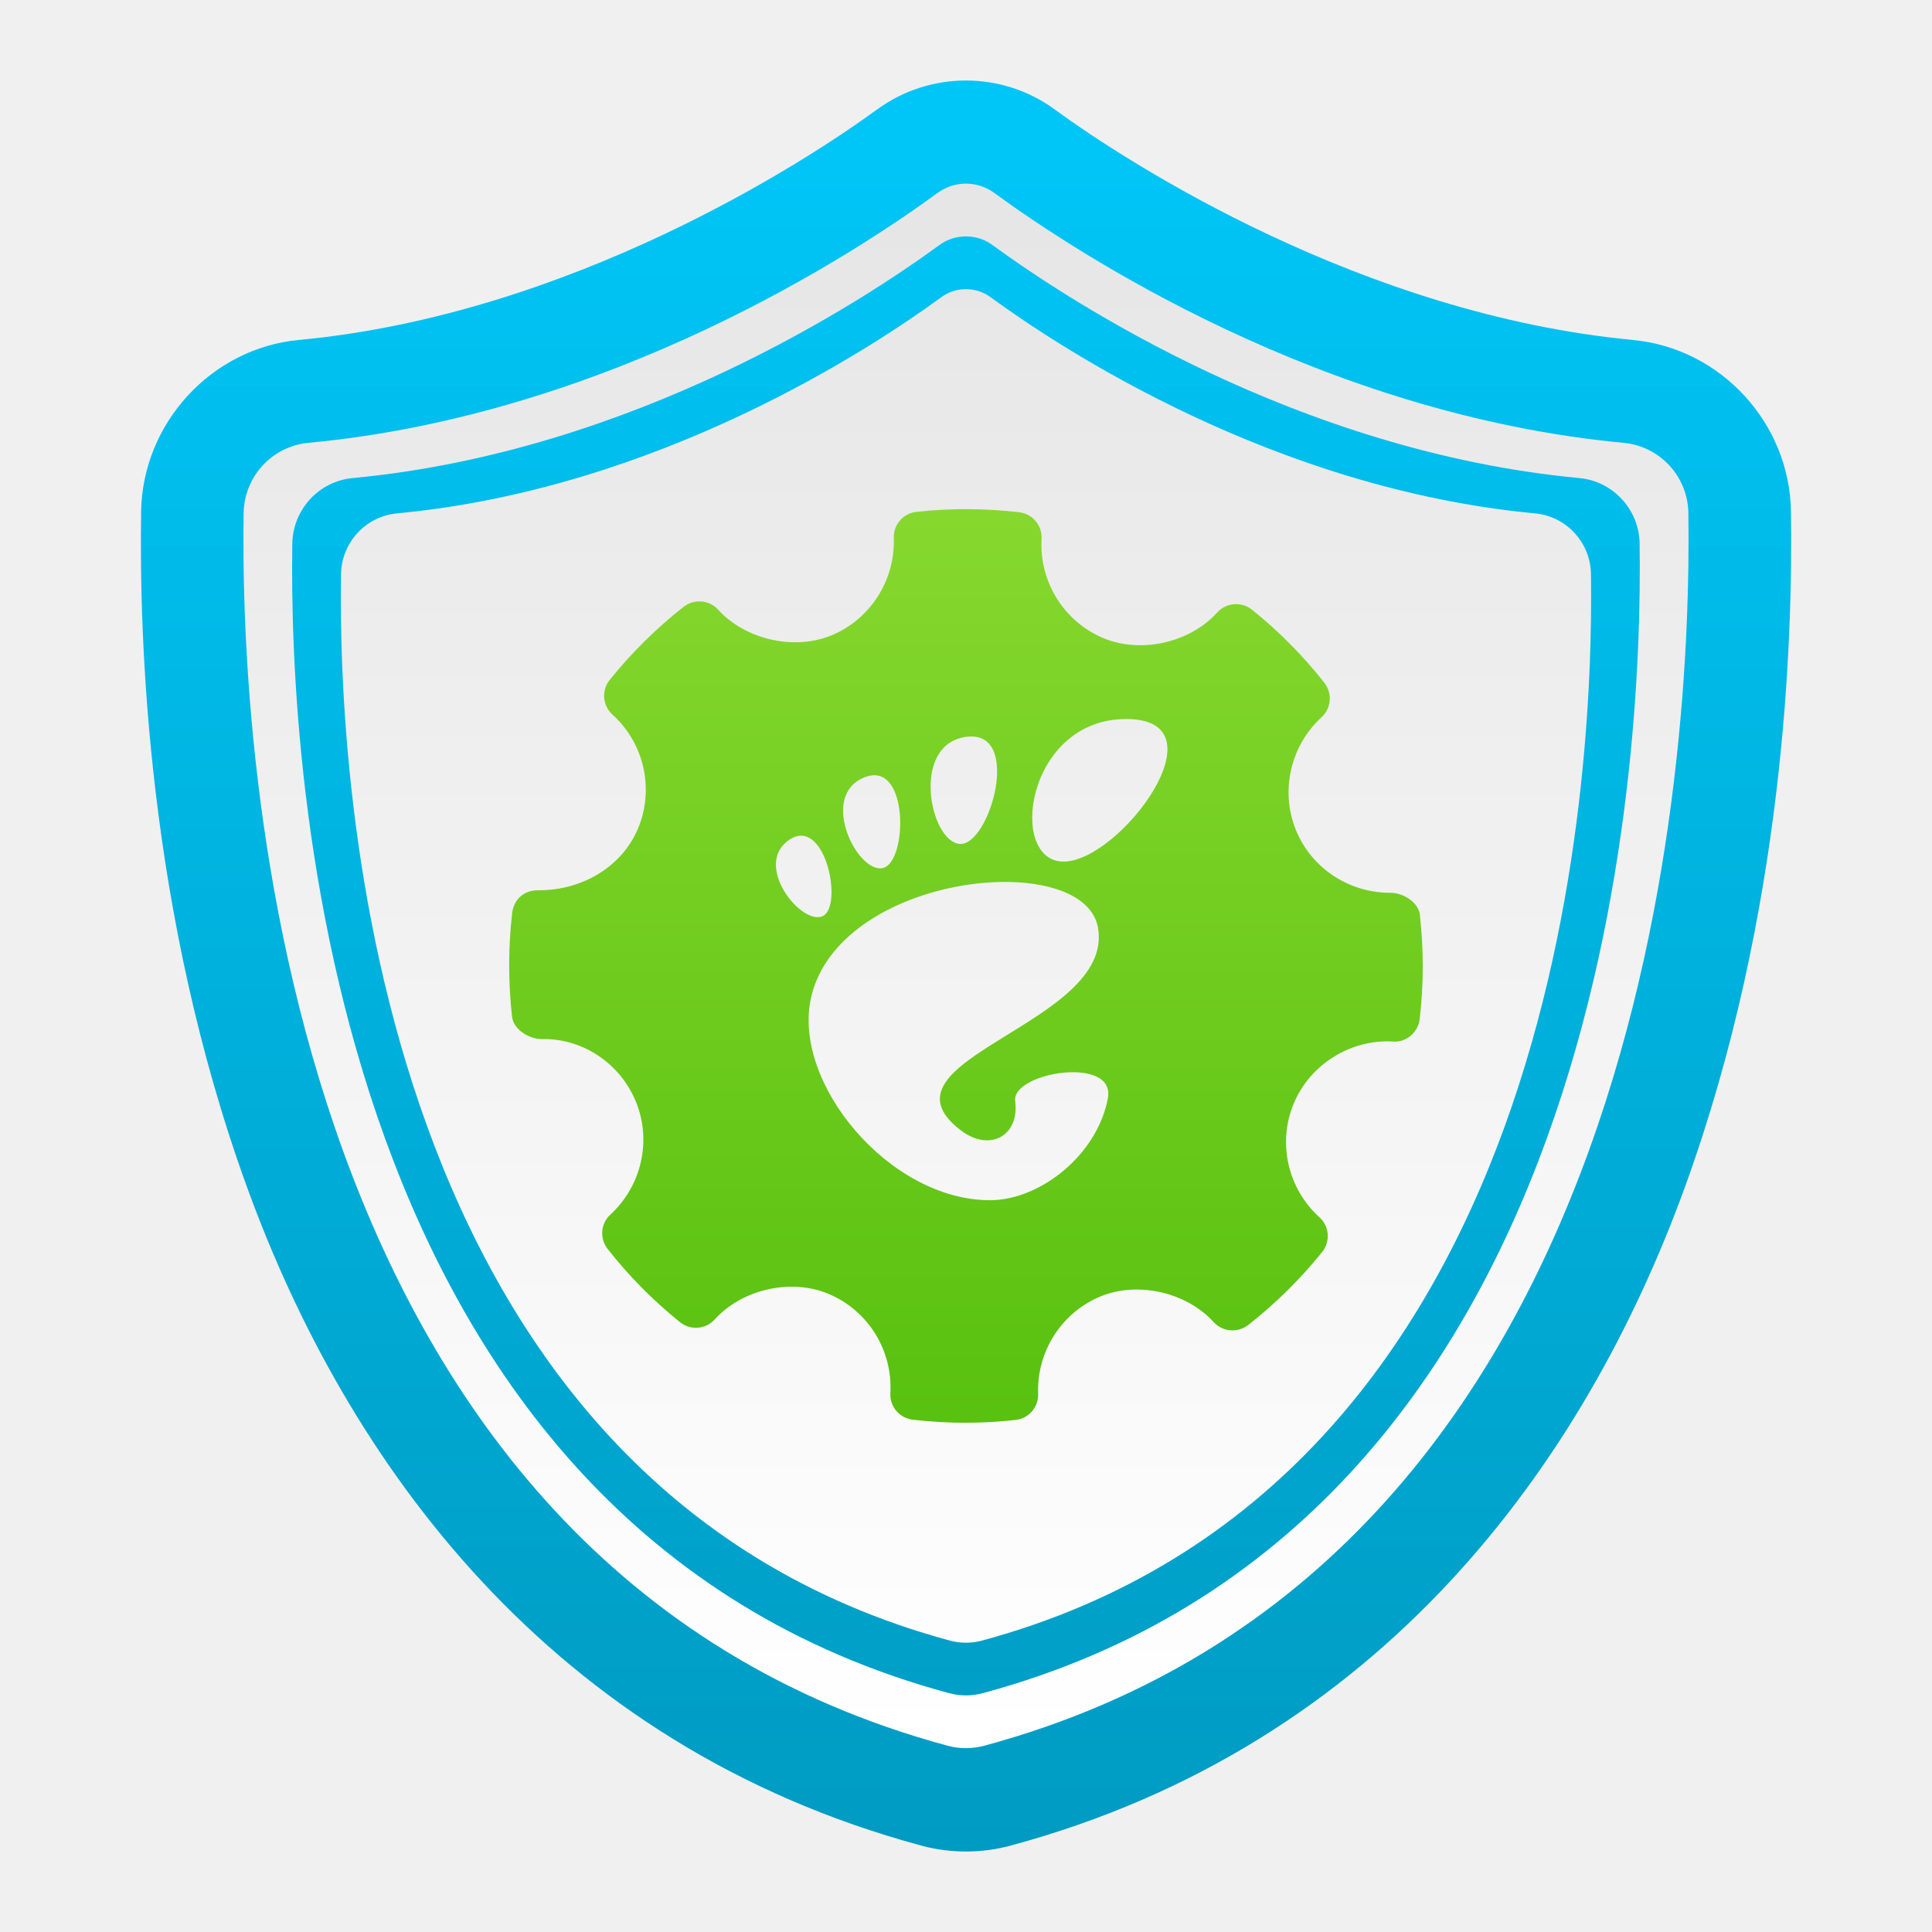
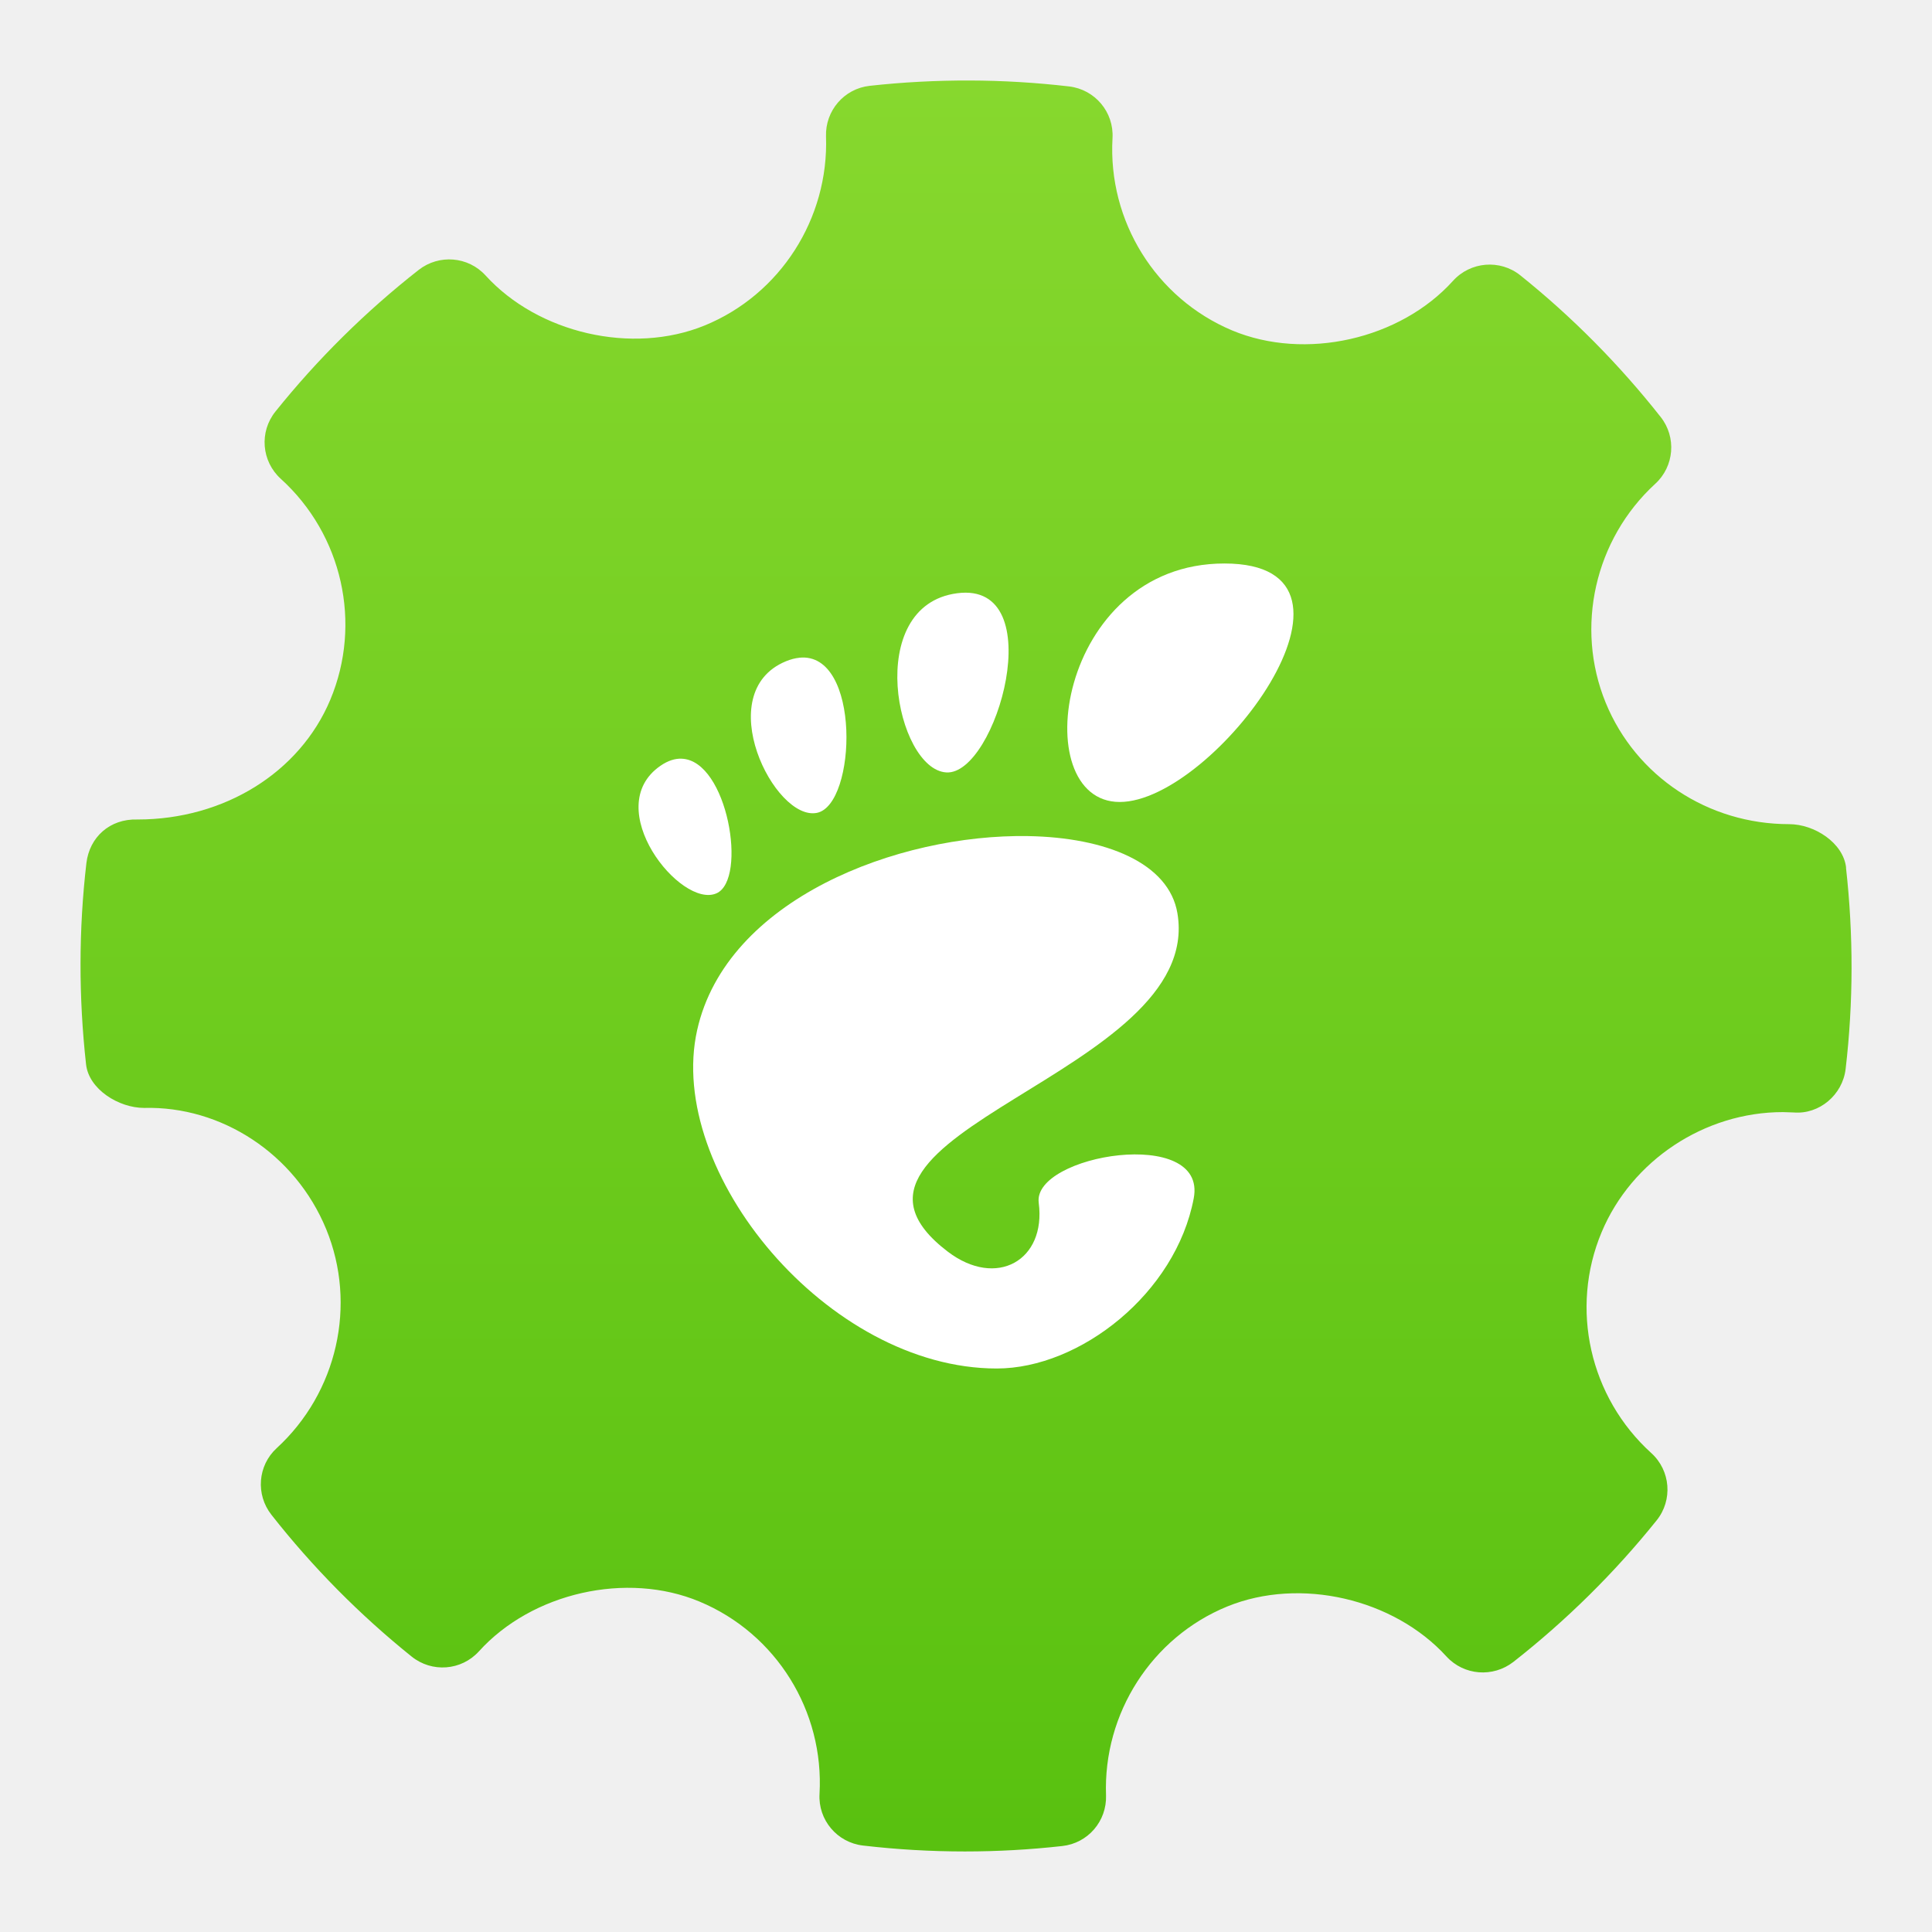
<svg xmlns="http://www.w3.org/2000/svg" xmlns:xlink="http://www.w3.org/1999/xlink" height="48" viewBox="0 0 48 48" width="48" version="1.1" id="svg29">
  <defs id="defs33">
    <linearGradient id="linearGradient982">
      <stop id="stop978" offset="0" style="stop-color:#59c110;stop-opacity:1" />
      <stop id="stop980" offset="1" style="stop-color:#87d82e;stop-opacity:1" />
    </linearGradient>
    <linearGradient id="linearGradient976">
      <stop id="stop972" offset="0" style="stop-color:#ff0f0f;stop-opacity:1" />
      <stop id="stop974" offset="1" style="stop-color:#ff4444;stop-opacity:1" />
-     </linearGradient>
-     <linearGradient id="linearGradient1099">
-       <stop style="stop-color:#ffffff;stop-opacity:1;" offset="0" id="stop1095" />
-       <stop style="stop-color:#e6e6e6;stop-opacity:1" offset="1" id="stop1097" />
    </linearGradient>
    <linearGradient id="linearGradient890">
      <stop style="stop-color:#f1f1f1;stop-opacity:1" offset="0" id="stop886" />
      <stop style="stop-color:#f9f9f9;stop-opacity:1" offset="1" id="stop888" />
    </linearGradient>
    <linearGradient id="linearGradient882">
      <stop style="stop-color:#ff0000;stop-opacity:1;" offset="0" id="stop878" />
      <stop style="stop-color:#ff4444;stop-opacity:1" offset="1" id="stop880" />
    </linearGradient>
    <linearGradient id="linearGradient874">
      <stop style="stop-color:#009bc2;stop-opacity:1" offset="0" id="stop870" />
      <stop style="stop-color:#00c6f7;stop-opacity:1" offset="1" id="stop872" />
    </linearGradient>
    <linearGradient xlink:href="#linearGradient874" id="linearGradient876" x1="9.78" y1="6.437" x2="19.787" y2="16.504" gradientUnits="userSpaceOnUse" gradientTransform="translate(-1.646649,-0.1911415)" />
    <linearGradient xlink:href="#linearGradient882" id="linearGradient884" x1="33.078" y1="34.337" x2="27.182" y2="27.722" gradientUnits="userSpaceOnUse" gradientTransform="translate(-1.646649,-0.1911415)" />
    <linearGradient xlink:href="#linearGradient890" id="linearGradient892" x1="23.874" y1="44.98" x2="23.874" y2="2.122" gradientUnits="userSpaceOnUse" gradientTransform="translate(-1.646649,-0.1911415)" />
    <linearGradient gradientTransform="translate(-419,-506.7111)" gradientUnits="userSpaceOnUse" x2="425.21" y2="513.95" x1="395.91" y1="525.26" id="a-3">
      <stop id="stop2-6" stop-color="#da4453" />
      <stop id="stop4-7" stop-color="#ff7336" offset="1" />
    </linearGradient>
    <linearGradient gradientUnits="userSpaceOnUse" x2="44" y2="33.75" x1="26.362" y1="44.09" id="b-5">
      <stop id="stop7-3" stop-color="#c0392b" />
      <stop id="stop9-5" stop-opacity="0" stop-color="#c0392b" offset="1" />
    </linearGradient>
    <linearGradient gradientUnits="userSpaceOnUse" x2="398.82" y2="528.52" x1="388.57" y1="519.85" id="c-6">
      <stop id="stop12-2" stop-color="#4d4d4d" />
      <stop id="stop14-9" stop-color="#31363b" offset="1" />
    </linearGradient>
    <linearGradient gradientUnits="userSpaceOnUse" x2="422.73" y2="537.95" x1="394.57" y1="509.8" id="d">
      <stop id="stop17" stop-color="#e5e7e8" />
      <stop id="stop19" stop-color="#dcdee0" offset="1" />
    </linearGradient>
    <linearGradient gradientTransform="matrix(0.70711,0.70711,-0.70711,0.70711,105.48,-635.29)" gradientUnits="userSpaceOnUse" x2="427.57" x1="389.57" id="e">
      <stop id="stop22" stop-color="#fcfcfc" />
      <stop id="stop24" stop-color="#eff0f1" offset="1" />
    </linearGradient>
    <linearGradient gradientTransform="translate(-444.7597,-516.3867)" x2="799.04" gradientUnits="userSpaceOnUse" y2="160.66" x1="771.7" y1="133.33" id="f" xlink:href="#d" />
    <linearGradient gradientTransform="matrix(0.49677,0,0,0.76923,-191.2566,-404.0266)" x2="0" gradientUnits="userSpaceOnUse" y2="528.8" y1="551.8" id="g">
      <stop id="stop28" stop-color="#c6cdd1" />
      <stop id="stop30" stop-color="#e0e5e7" offset="1" />
    </linearGradient>
    <linearGradient gradientTransform="matrix(0.61141,0,0,0.76923,-238.9066,-386.3366)" x2="0" gradientUnits="userSpaceOnUse" y2="505.8" y1="557.8" id="h">
      <stop id="stop33" stop-color="#42a603" />
      <stop id="stop35" stop-color="#78da06" offset="1" />
    </linearGradient>
    <linearGradient gradientTransform="matrix(1.5625 0 0 1.53847-227.95-292.82)" gradientUnits="userSpaceOnUse" x2="400.57" x1="398.57" id="i">
      <stop id="stop38" stop-color="#faae2a" />
      <stop id="stop40" stop-color="#ffc35a" offset="1" />
    </linearGradient>
    <linearGradient gradientTransform="matrix(1.5625,0,0,1.53847,-604.3966,-793.8766)" x2="400.57" gradientUnits="userSpaceOnUse" x1="398.57" id="j" xlink:href="#i" />
    <linearGradient gradientTransform="matrix(1.158063,0,0,1.438346,-439.4245,-734.1751)" gradientUnits="userSpaceOnUse" x2="390.65" y2="529.73" x1="410.5" y1="539.88" id="k">
      <stop id="stop44" stop-color="#bcfd93" />
      <stop id="stop46" stop-color="#fafff5" offset="1" />
    </linearGradient>
    <linearGradient gradientTransform="matrix(1,0,0,1.044059,7.999994,-1.176223)" gradientUnits="userSpaceOnUse" x2="34.19" y2="54.612" x1="14.187" y1="34.612" id="l">
      <stop id="stop49" stop-color="#383e51" />
      <stop id="stop51" stop-opacity="0" stop-color="#655c6f" offset="1" />
    </linearGradient>
    <linearGradient gradientTransform="matrix(0.61141,0,0,0.76923,-238.9066,-386.3366)" x2="0" gradientUnits="userSpaceOnUse" y2="505.8" y1="557.8" id="h-7">
      <stop id="stop33-5" stop-color="#42a603" />
      <stop id="stop35-3" stop-color="#78da06" offset="1" />
    </linearGradient>
    <linearGradient gradientTransform="matrix(0.49677,0,0,0.76923,-191.2566,-404.0266)" x2="0" gradientUnits="userSpaceOnUse" y2="528.8" y1="551.8" id="g-5">
      <stop id="stop28-6" stop-color="#c6cdd1" />
      <stop id="stop30-2" stop-color="#e0e5e7" offset="1" />
    </linearGradient>
    <linearGradient gradientTransform="matrix(1.5625,0,0,1.53847,-227.95,-292.82)" gradientUnits="userSpaceOnUse" x2="400.57" x1="398.57" id="i-9">
      <stop id="stop38-1" stop-color="#faae2a" />
      <stop id="stop40-2" stop-color="#ffc35a" offset="1" />
    </linearGradient>
    <linearGradient gradientTransform="matrix(1.5625,0,0,1.53847,-604.3966,-793.8766)" x2="400.57" gradientUnits="userSpaceOnUse" x1="398.57" id="j-7" xlink:href="#i-9" />
    <linearGradient gradientTransform="matrix(1.5625,0,0,1.53847,-227.95,-292.82)" gradientUnits="userSpaceOnUse" x2="400.57" x1="398.57" id="linearGradient1040">
      <stop id="stop1036" stop-color="#faae2a" />
      <stop id="stop1038" stop-color="#ffc35a" offset="1" />
    </linearGradient>
    <linearGradient gradientTransform="matrix(0.61141,0,0,0.8031214,-229.65,-403.2224)" x2="0" gradientUnits="userSpaceOnUse" y2="505.8" y1="557.8" id="h-7-6">
      <stop id="stop33-5-1" stop-color="#42a603" />
      <stop id="stop35-3-8" stop-color="#78da06" offset="1" />
    </linearGradient>
    <linearGradient gradientTransform="matrix(0.49677,0,0,0.8031214,-182,-421.6918)" x2="0" gradientUnits="userSpaceOnUse" y2="528.8" y1="551.8" id="g-5-7">
      <stop id="stop28-6-9" stop-color="#c6cdd1" />
      <stop id="stop30-2-2" stop-color="#e0e5e7" offset="1" />
    </linearGradient>
    <linearGradient gradientTransform="matrix(1.5625,0,0,1.53847,-227.95,-292.82)" gradientUnits="userSpaceOnUse" x2="400.57" x1="398.57" id="i-9-0">
      <stop id="stop38-1-2" stop-color="#faae2a" />
      <stop id="stop40-2-3" stop-color="#ffc35a" offset="1" />
    </linearGradient>
    <linearGradient gradientTransform="matrix(1.5625,0,0,1.606253,-595.14,-828.7182)" x2="400.57" gradientUnits="userSpaceOnUse" x1="398.57" id="j-7-7" xlink:href="#i-9-0" />
    <linearGradient gradientTransform="matrix(1.5625,0,0,1.53847,-227.95,-292.82)" gradientUnits="userSpaceOnUse" x2="400.57" x1="398.57" id="linearGradient1181">
      <stop id="stop1177" stop-color="#faae2a" />
      <stop id="stop1179" stop-color="#ffc35a" offset="1" />
    </linearGradient>
    <linearGradient xlink:href="#linearGradient4793" id="linearGradient2100" x1="24" y1="46" x2="23.179" y2="14.593" gradientUnits="userSpaceOnUse" gradientTransform="matrix(1,0,0,0.9980976,-41.62987,-1.174677)" />
    <linearGradient id="linearGradient4793">
      <stop style="stop-color:#54b60f;stop-opacity:1" offset="0" id="stop4795" />
      <stop style="stop-color:#92dc41;stop-opacity:1" offset="1" id="stop4797" />
    </linearGradient>
-     <linearGradient xlink:href="#linearGradient874" id="linearGradient1093" x1="74.552" y1="58.871" x2="74.552" y2="16.201" gradientUnits="userSpaceOnUse" gradientTransform="translate(-51.66111,-13.01699)" />
-     <linearGradient xlink:href="#linearGradient1099" id="linearGradient1101" x1="75.523" y1="56.268" x2="75.523" y2="18.427" gradientUnits="userSpaceOnUse" gradientTransform="translate(-51.66111,-13.01699)" />
-     <linearGradient xlink:href="#linearGradient982" id="linearGradient920" x1="24.129" y1="36.973" x2="24.129" y2="10.769" gradientUnits="userSpaceOnUse" gradientTransform="matrix(0.8594411,0,0,0.8594411,3.37336,3.37309)" />
-     <linearGradient xlink:href="#b" id="linearGradient964" gradientUnits="userSpaceOnUse" gradientTransform="translate(-525.9997,-513.8319)" x1="350.066" y1="547.074" x2="350.066" y2="499.074" />
+     <linearGradient id="linearGradient1036" gradientUnits="userSpaceOnUse" x1="350.066" x2="350.066" y1="547.074" y2="499.074" gradientTransform="translate(-483.419,-513.8319)">
+       <stop offset="0" stop-color="#3889e9" id="stop7-36" />
+       <stop offset="1" stop-color="#5ea5fb" id="stop9-7" />
+     </linearGradient>
+     <linearGradient xlink:href="#linearGradient982" id="linearGradient920" x1="24.129" y1="36.973" x2="24.129" y2="10.769" gradientUnits="userSpaceOnUse" gradientTransform="matrix(1.66606,0,0,1.66606,-15.9848,-15.9816)" />
+     <linearGradient xlink:href="#b" id="linearGradient964" gradientUnits="userSpaceOnUse" gradientTransform="translate(-527.4793,-508.6373)" x1="350.066" y1="547.074" x2="350.066" y2="499.074" />
+     <linearGradient y2="499.074" x2="350.066" y1="547.074" x1="350.066" gradientTransform="translate(-484.8986,-508.6373)" gradientUnits="userSpaceOnUse" id="linearGradient998" xlink:href="#b" />
  </defs>
  <linearGradient id="a" gradientUnits="userSpaceOnUse" x1="410.445" x2="410.445" y1="544.124" y2="504.273" gradientTransform="translate(-431.7579,-500.815)">
    <stop offset="0" stop-color="#97a9b1" id="stop2" />
    <stop offset="1" stop-color="#cfdce1" id="stop4" />
  </linearGradient>
  <linearGradient id="b" gradientUnits="userSpaceOnUse" x1="350.066" x2="350.066" y1="547.074" y2="499.074" gradientTransform="translate(-483.419,-513.8319)">
    <stop offset="0" stop-color="#3889e9" id="stop7" />
    <stop offset="1" stop-color="#5ea5fb" id="stop9" />
  </linearGradient>
  <linearGradient id="c" gradientTransform="matrix(0.8253631,0,0,0.825326,4.19103,4.189914)" gradientUnits="userSpaceOnUse" x1="23.527" x2="24.064" y1="39.176" y2="8">
    <stop offset="0" stop-color="#1d1e1e" id="stop12" style="stop-color:#009ec6;stop-opacity:1" />
    <stop offset="1" stop-color="#44484c" id="stop14" style="stop-color:#00c1f1;stop-opacity:1" />
  </linearGradient>
-   <circle style="fill:url(#b)" id="circle21" r="0" cy="9.242" cx="-131.638" />
-   <g id="layer2" style="display:inline" transform="translate(1.016859,-14.03394)" />
-   <g id="layer1" style="display:inline" transform="translate(1.016859,-14.03394)" />
-   <path style="color:#000000;font-style:normal;font-variant:normal;font-weight:normal;font-stretch:normal;font-size:medium;line-height:normal;font-family:sans-serif;font-variant-ligatures:normal;font-variant-position:normal;font-variant-caps:normal;font-variant-numeric:normal;font-variant-alternates:normal;font-feature-settings:normal;text-indent:0;text-align:start;text-decoration:none;text-decoration-line:none;text-decoration-style:solid;text-decoration-color:#000000;letter-spacing:normal;word-spacing:normal;text-transform:none;writing-mode:lr-tb;direction:ltr;text-orientation:mixed;dominant-baseline:auto;baseline-shift:baseline;text-anchor:start;white-space:normal;shape-padding:0;clip-rule:nonzero;display:inline;overflow:visible;visibility:visible;opacity:1;isolation:auto;mix-blend-mode:normal;color-interpolation:sRGB;color-interpolation-filters:linearRGB;solid-color:#000000;solid-opacity:1;vector-effect:none;fill:url(#linearGradient1093);fill-opacity:1.0;fill-rule:nonzero;stroke:none;stroke-width:5.114;stroke-linecap:butt;stroke-linejoin:miter;stroke-miterlimit:4;stroke-dasharray:none;stroke-dashoffset:0;stroke-opacity:1;color-rendering:auto;image-rendering:auto;shape-rendering:auto;text-rendering:auto;enable-background:accumulate" d="m 23.998,2 c -0.776,0 -1.551,0.24 -2.205,0.719 v -0.002 C 19.979,4.045 14.156,7.813 7.426,8.446 5.256,8.649 3.544,10.508 3.506,12.704 v 0.002 0.004 c -0.048,3.155 0.147,9.942 2.629,16.779 2.481,6.836 7.525,13.872 16.753,16.364 l 0.002,0.002 h 0.002 c 0.725,0.194 1.488,0.194 2.213,0 h 0.002 l 0.002,-0.002 c 9.228,-2.49 14.271,-9.526 16.753,-16.362 2.481,-6.835 2.68,-13.621 2.634,-16.775 -0.029,-2.21 -1.752,-4.066 -3.922,-4.268 l -0.003,-0.002 C 33.844,7.811 28.029,4.052 26.204,2.719 25.551,2.24 24.774,2 23.998,2 Z" id="path983" />
-   <path style="fill:url(#linearGradient1101);fill-opacity:1;stroke-width:0.376" d="M 23.998 4.562 C 23.75 4.562 23.502 4.64 23.291 4.795 C 21.278 6.269 15.16 10.297 7.664 11.002 C 6.762 11.085 6.068 11.837 6.053 12.748 C 5.962 18.694 6.912 38.881 23.547 43.373 C 23.842 43.452 24.154 43.452 24.449 43.373 C 41.084 38.885 42.034 18.694 41.947 12.748 C 41.935 11.837 41.238 11.085 40.336 11.002 C 32.84 10.297 26.722 6.269 24.705 4.795 C 24.494 4.64 24.246 4.562 23.998 4.562 z M 23.998 5.873 C 24.229 5.873 24.462 5.944 24.658 6.088 C 26.539 7.462 32.243 11.219 39.234 11.877 C 40.076 11.955 40.725 12.658 40.736 13.508 C 40.817 19.053 39.932 37.881 24.418 42.066 C 24.142 42.14 23.854 42.14 23.578 42.066 C 8.064 37.877 7.177 19.053 7.262 13.508 C 7.276 12.658 7.924 11.955 8.766 11.877 C 15.757 11.219 21.461 7.462 23.338 6.088 C 23.534 5.944 23.767 5.873 23.998 5.873 z M 23.998 7.184 C 23.783 7.184 23.569 7.249 23.387 7.383 C 21.645 8.658 16.353 12.144 9.867 12.754 C 9.087 12.826 8.486 13.477 8.473 14.266 C 8.394 19.41 9.215 36.875 23.607 40.762 C 23.863 40.83 24.133 40.83 24.389 40.762 C 38.781 36.879 39.602 19.41 39.527 14.266 C 39.517 13.477 38.913 12.826 38.133 12.754 C 31.647 12.144 26.354 8.658 24.609 7.383 C 24.427 7.249 24.213 7.184 23.998 7.184 z " id="path977" />
-   <g id="layer2-3" style="display:inline" transform="matrix(0.8784874,0,0,0.8851028,2.976204,2.675823)" />
-   <g id="layer1-6" style="display:inline" transform="matrix(0.8784874,0,0,0.8851028,2.976204,2.675823)" />
-   <path style="clip-rule:evenodd;fill:url(#linearGradient920);fill-opacity:1.0;fill-rule:evenodd;stroke-width:0.934" id="path25" d="m 24.045,12.649 c -0.426,-7.54e-4 -0.854,0.021 -1.279,0.068 -0.329,0.036 -0.572,0.32 -0.56,0.649 0.037,1.052 -0.587,2.026 -1.555,2.422 -0.928,0.379 -2.134,0.101 -2.809,-0.641 -0.223,-0.245 -0.597,-0.274 -0.857,-0.071 -0.68,0.534 -1.299,1.146 -1.837,1.816 -0.21,0.261 -0.178,0.637 0.068,0.861 0.79,0.715 1.045,1.854 0.635,2.832 -0.392,0.933 -1.361,1.534 -2.47,1.534 -0.36,-0.012 -0.616,0.23 -0.655,0.557 -0.1,0.853 -0.1,1.721 -0.005,2.581 0.036,0.32 0.419,0.559 0.744,0.559 0.988,-0.025 1.936,0.586 2.334,1.555 0.397,0.967 0.141,2.094 -0.635,2.806 -0.243,0.223 -0.271,0.596 -0.066,0.855 0.527,0.672 1.132,1.282 1.795,1.816 0.26,0.21 0.637,0.182 0.863,-0.066 0.679,-0.751 1.894,-1.029 2.829,-0.636 0.98,0.41 1.596,1.4 1.536,2.464 -0.02,0.334 0.226,0.624 0.557,0.662 0.434,0.051 0.869,0.076 1.306,0.076 0.415,0 0.832,-0.023 1.248,-0.07 0.329,-0.036 0.572,-0.319 0.56,-0.649 -0.038,-1.052 0.587,-2.025 1.553,-2.421 0.934,-0.381 2.135,-0.101 2.81,0.641 0.224,0.244 0.595,0.272 0.857,0.07 0.679,-0.532 1.297,-1.142 1.837,-1.814 0.209,-0.26 0.18,-0.639 -0.068,-0.863 -0.79,-0.715 -1.047,-1.853 -0.636,-2.831 0.386,-0.92 1.319,-1.539 2.323,-1.539 l 0.141,0.005 c 0.325,0.027 0.624,-0.225 0.663,-0.557 0.1,-0.853 0.101,-1.721 0.005,-2.581 h 0.002 c -0.036,-0.319 -0.408,-0.557 -0.73,-0.557 -1.04,0 -1.964,-0.612 -2.351,-1.556 -0.395,-0.967 -0.14,-2.095 0.635,-2.806 0.244,-0.223 0.274,-0.597 0.07,-0.857 -0.532,-0.676 -1.138,-1.287 -1.799,-1.816 -0.259,-0.208 -0.639,-0.177 -0.863,0.071 -0.677,0.749 -1.892,1.027 -2.831,0.635 -0.977,-0.411 -1.593,-1.401 -1.533,-2.464 0.02,-0.334 -0.224,-0.625 -0.557,-0.663 -0.424,-0.049 -0.849,-0.075 -1.275,-0.076 z m 3.934,5.215 c 2.487,0 -0.156,3.542 -1.555,3.542 -1.399,0 -0.933,-3.542 1.555,-3.542 z m -3.968,0.442 c 1.4,-0.182 0.582,2.707 -0.163,2.661 -0.745,-0.045 -1.237,-2.48 0.163,-2.661 z m -2.346,0.958 c 0.921,-0.098 0.854,2.183 0.263,2.304 -0.63,0.129 -1.586,-1.787 -0.461,-2.251 0.07,-0.029 0.137,-0.046 0.198,-0.052 z m -1.748,1.499 c 0.685,0.023 0.981,1.796 0.518,2 -0.53,0.233 -1.733,-1.271 -0.833,-1.894 0.113,-0.078 0.217,-0.109 0.315,-0.106 z m 5.144,1.149 c 1.158,0.02 2.094,0.4 2.22,1.146 0.403,2.396 -5.714,3.271 -3.41,5.025 0.724,0.551 1.462,0.13 1.351,-0.725 v -0.002 c -0.093,-0.713 2.506,-1.144 2.302,-0.066 -0.267,1.413 -1.69,2.529 -2.926,2.529 -2.511,0 -4.919,-2.92 -4.449,-5.025 0.434,-1.945 2.982,-2.914 4.913,-2.882 z" />
-   <circle cx="-174.219" cy="9.242" r="0" id="circle948" style="fill:url(#linearGradient964)" />
-   <g transform="translate(-41.56386,-14.03394)" style="display:inline" id="g950" />
-   <g transform="translate(-41.56386,-14.03394)" style="display:inline" id="g952" />
-   <g transform="matrix(0.8784874,0,0,0.8851028,-39.60452,2.675823)" style="display:inline" id="g958" />
-   <g transform="matrix(0.8784874,0,0,0.8851028,-39.60452,2.675823)" style="display:inline" id="g960" />
+   <circle style="fill:url(#linearGradient998)" id="circle21" r="0" cy="14.437" cx="-133.118" />
+   <g id="layer2" style="display:inline" transform="translate(-0.4627692,-8.839282)" />
+   <g id="layer1" style="display:inline" transform="translate(-0.4627692,-8.839282)" />
+   <g id="layer2-3" style="display:inline" transform="matrix(0.8784874,0,0,0.8851028,1.496576,7.870478)" />
+   <g id="layer1-6" style="display:inline" transform="matrix(0.8784874,0,0,0.8851028,1.496576,7.870478)" />
+   <path style="clip-rule:evenodd;fill:url(#linearGradient920);fill-opacity:1;fill-rule:evenodd;stroke-width:0.934" d="M 24.089,2 C 23.263,1.998 22.433,2.041 21.609,2.132 20.971,2.202 20.501,2.751 20.522,3.39 20.594,5.43 19.384,7.318 17.508,8.086 15.71,8.821 13.372,8.282 12.063,6.843 11.631,6.369 10.907,6.312 10.403,6.705 9.084,7.739 7.884,8.926 6.843,10.225 c -0.406,0.505 -0.346,1.235 0.132,1.67 1.531,1.387 2.026,3.594 1.231,5.491 -0.759,1.808 -2.638,2.974 -4.788,2.974 -0.698,-0.022 -1.194,0.446 -1.271,1.08 -0.193,1.653 -0.194,3.337 -0.009,5.003 0.069,0.621 0.812,1.083 1.443,1.083 1.916,-0.049 3.752,1.136 4.524,3.014 0.769,1.875 0.274,4.059 -1.231,5.439 -0.471,0.432 -0.526,1.155 -0.129,1.657 1.022,1.302 2.195,2.486 3.481,3.52 0.504,0.406 1.236,0.352 1.673,-0.129 1.316,-1.456 3.672,-1.995 5.485,-1.234 1.899,0.794 3.094,2.714 2.977,4.776 -0.038,0.647 0.438,1.209 1.08,1.283 0.841,0.098 1.684,0.147 2.532,0.147 0.805,0 1.614,-0.045 2.419,-0.135 0.638,-0.07 1.108,-0.618 1.087,-1.258 -0.074,-2.039 1.138,-3.926 3.011,-4.693 1.811,-0.739 4.139,-0.195 5.448,1.243 0.435,0.473 1.154,0.526 1.66,0.135 1.316,-1.032 2.514,-2.214 3.56,-3.517 0.406,-0.504 0.348,-1.238 -0.132,-1.673 -1.531,-1.387 -2.029,-3.592 -1.234,-5.488 0.748,-1.784 2.558,-2.983 4.503,-2.983 l 0.273,0.009 c 0.631,0.051 1.21,-0.436 1.286,-1.08 0.194,-1.654 0.196,-3.337 0.009,-5.003 h 0.003 c -0.07,-0.619 -0.791,-1.08 -1.415,-1.08 -2.016,0 -3.807,-1.186 -4.558,-3.017 -0.767,-1.875 -0.272,-4.06 1.231,-5.439 0.473,-0.432 0.532,-1.158 0.135,-1.66 C 40.226,9.05 39.052,7.866 37.771,6.84 37.27,6.438 36.533,6.497 36.099,6.978 34.787,8.431 32.431,8.969 30.611,8.209 28.716,7.412 27.523,5.494 27.64,3.433 27.678,2.786 27.205,2.222 26.559,2.147 25.737,2.052 24.915,2.002 24.089,2 Z" id="path930" />
+   <circle cx="-175.699" cy="14.437" r="0" id="circle948" style="fill:url(#linearGradient964)" />
+   <g transform="translate(-43.04349,-8.839282)" style="display:inline" id="g950" />
+   <g transform="translate(-43.04349,-8.839282)" style="display:inline" id="g952" />
+   <g transform="matrix(0.8784874,0,0,0.8851028,-41.08414,7.870478)" style="display:inline" id="g958" />
+   <g transform="matrix(0.8784874,0,0,0.8851028,-41.08414,7.870478)" style="display:inline" id="g960" />
+   <g id="g937" style="fill:#ffffff;stroke-width:1.159" transform="matrix(0.8629657,0,0,0.8629657,1.774169,8.032491)">
+     <path id="path928" d="m 33.195,6.915 c 4.822,0 -0.302,6.866 -3.014,6.866 -2.713,0 -1.808,-6.866 3.014,-6.866 z" style="clip-rule:evenodd;fill:#ffffff;fill-opacity:1;fill-rule:evenodd;stroke-width:1.083" />
+     <path id="path926" d="m 25.504,7.771 c 2.714,-0.352 1.128,5.248 -0.316,5.159 -1.445,-0.088 -2.397,-4.807 0.316,-5.159 z" style="clip-rule:evenodd;fill:#ffffff;fill-opacity:1;fill-rule:evenodd;stroke-width:1.083" />
+     <path id="path924" d="m 20.955,9.628 c 1.785,-0.189 1.656,4.232 0.509,4.466 -1.222,0.25 -3.074,-3.464 -0.893,-4.364 0.136,-0.056 0.265,-0.089 0.384,-0.101 z" style="clip-rule:evenodd;fill:#ffffff;fill-opacity:1;fill-rule:evenodd;stroke-width:1.083" />
+     <path id="path922" d="m 17.567,12.535 c 1.327,0.045 1.902,3.481 1.004,3.876 -1.027,0.452 -3.36,-2.464 -1.614,-3.671 0.218,-0.151 0.421,-0.212 0.611,-0.206 z" style="clip-rule:evenodd;fill:#ffffff;fill-opacity:1;fill-rule:evenodd;stroke-width:1.083" />
+     <path id="path25" d="m 27.539,14.763 c 2.246,0.038 4.06,0.776 4.303,2.222 0.782,4.645 -11.077,6.341 -6.611,9.742 1.403,1.068 2.835,0.251 2.618,-1.406 v -0.003 c -0.181,-1.382 4.857,-2.218 4.463,-0.129 -0.517,2.74 -3.277,4.902 -5.672,4.902 -4.868,0 -9.537,-5.661 -8.625,-9.742 0.842,-3.771 5.781,-5.649 9.524,-5.586 z" style="clip-rule:evenodd;fill:#ffffff;fill-opacity:1;fill-rule:evenodd;stroke-width:1.083" />
+   </g>
</svg>
